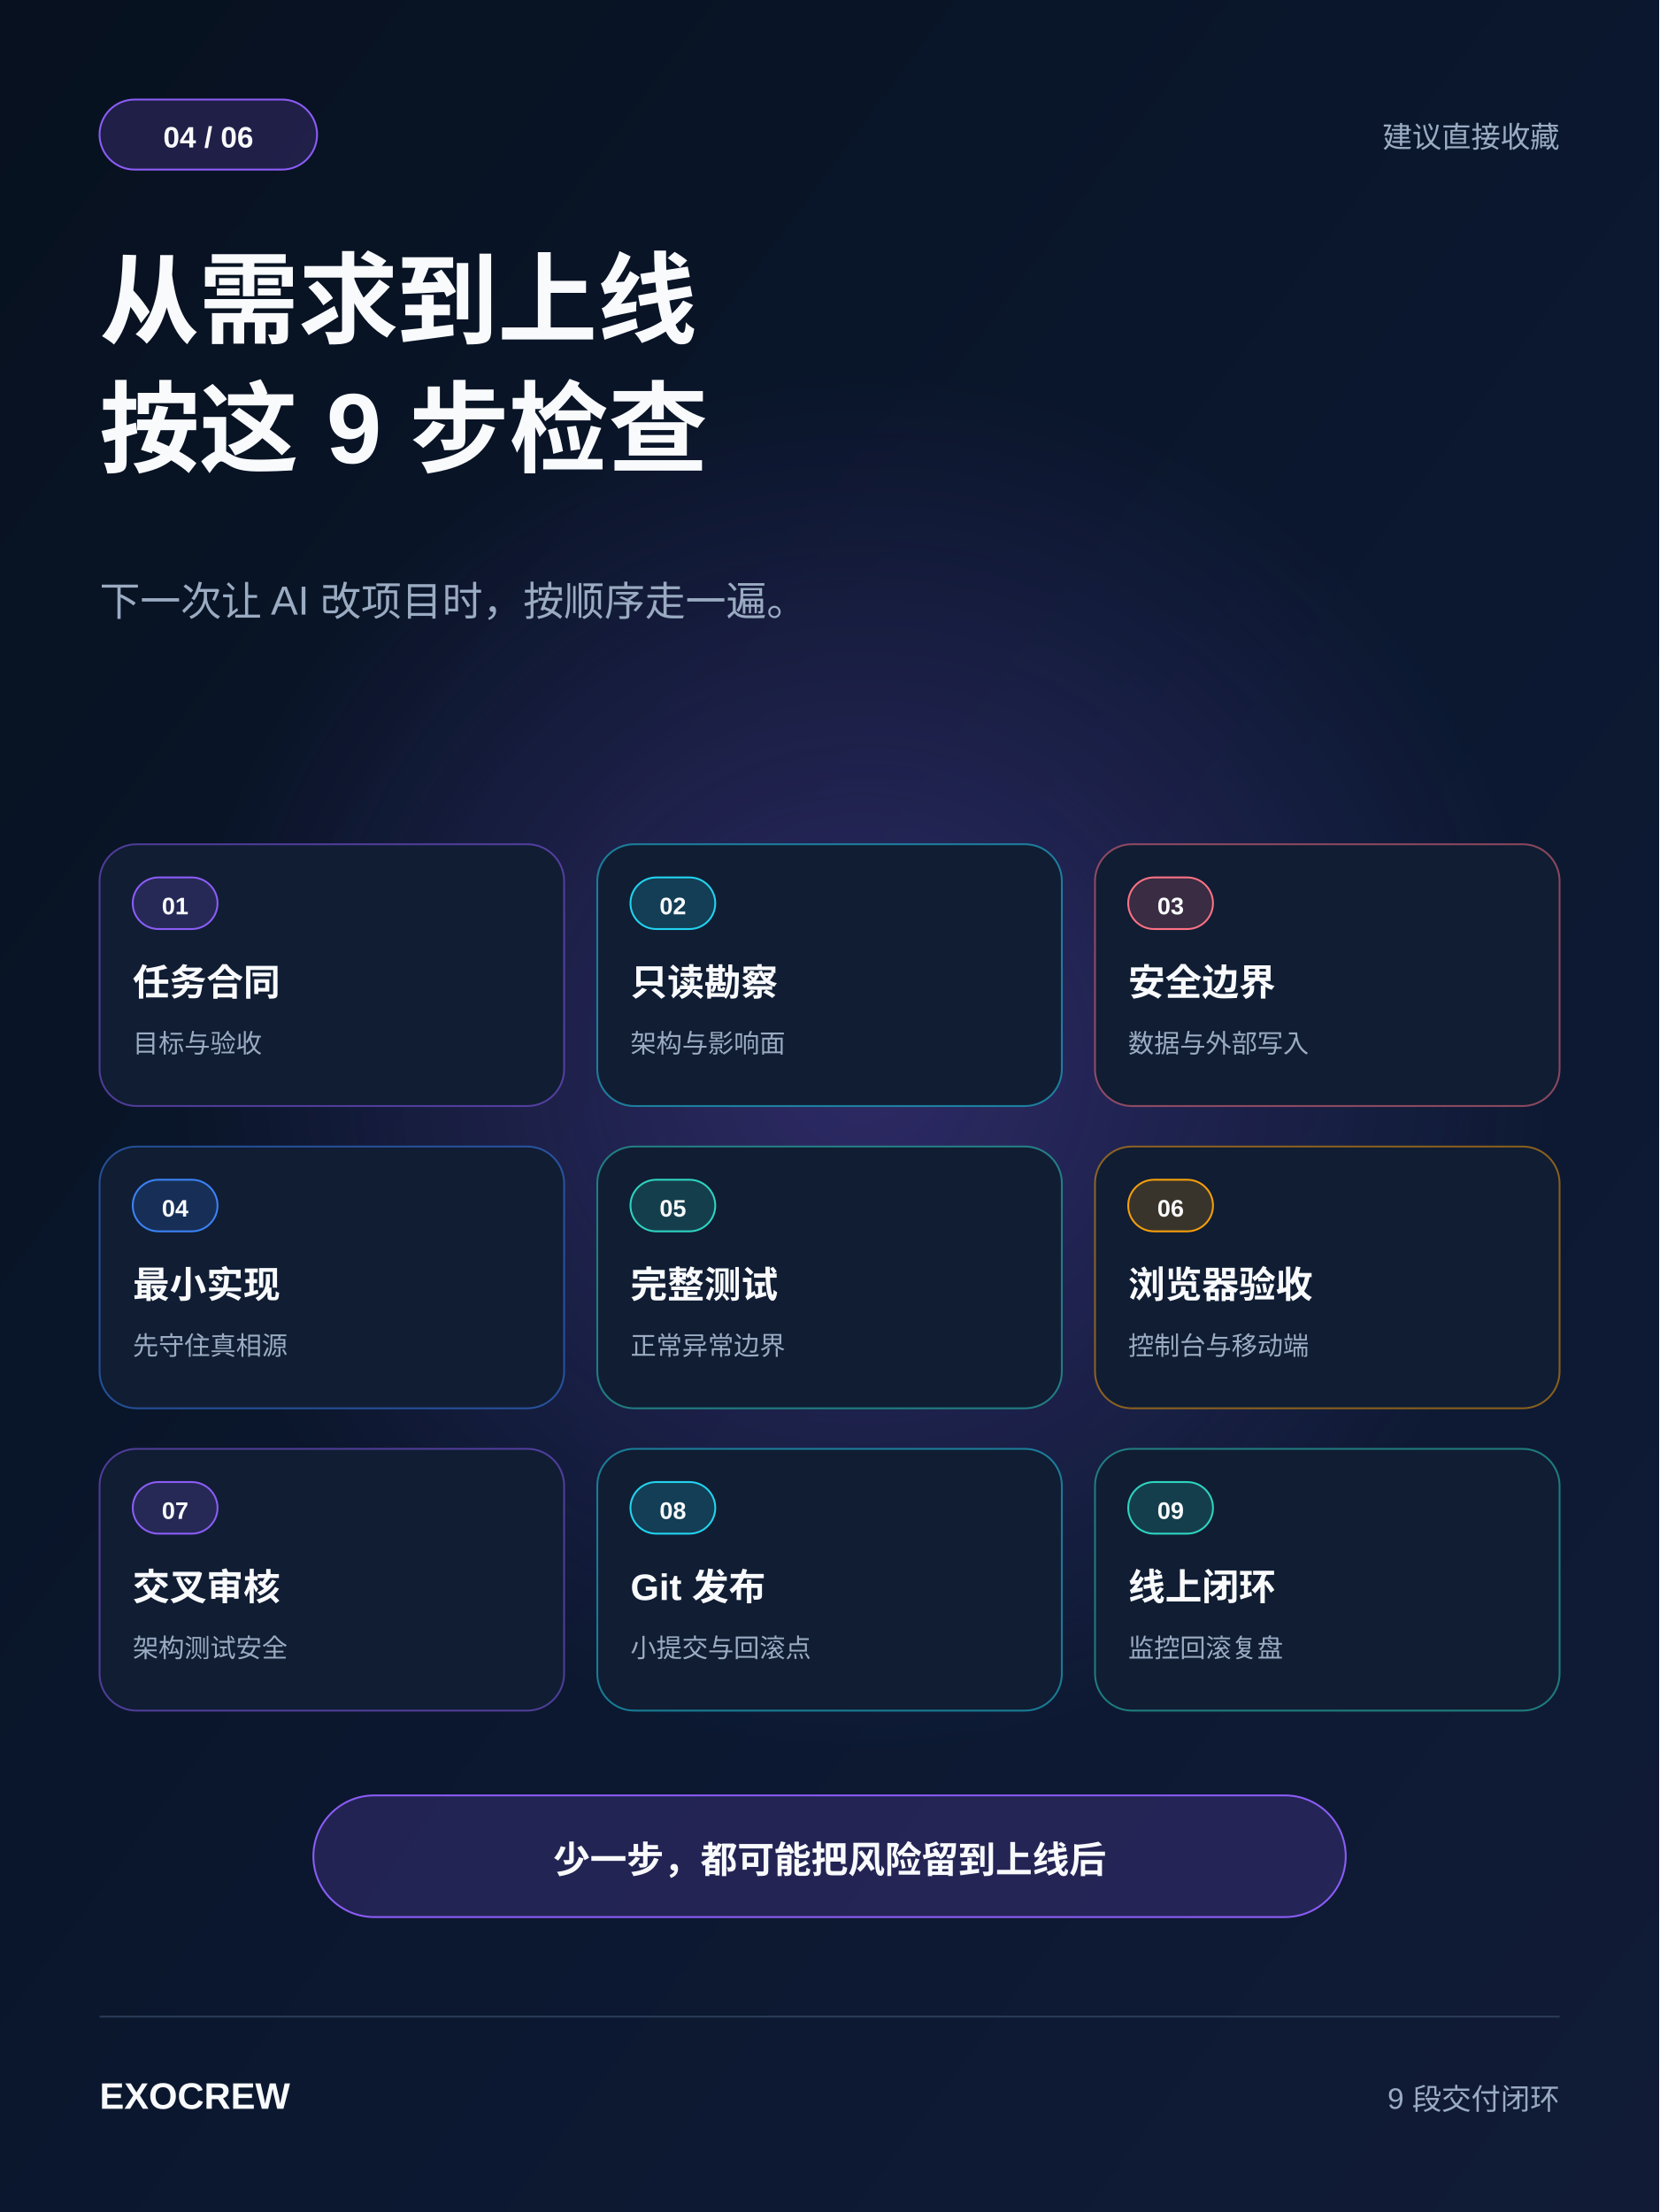
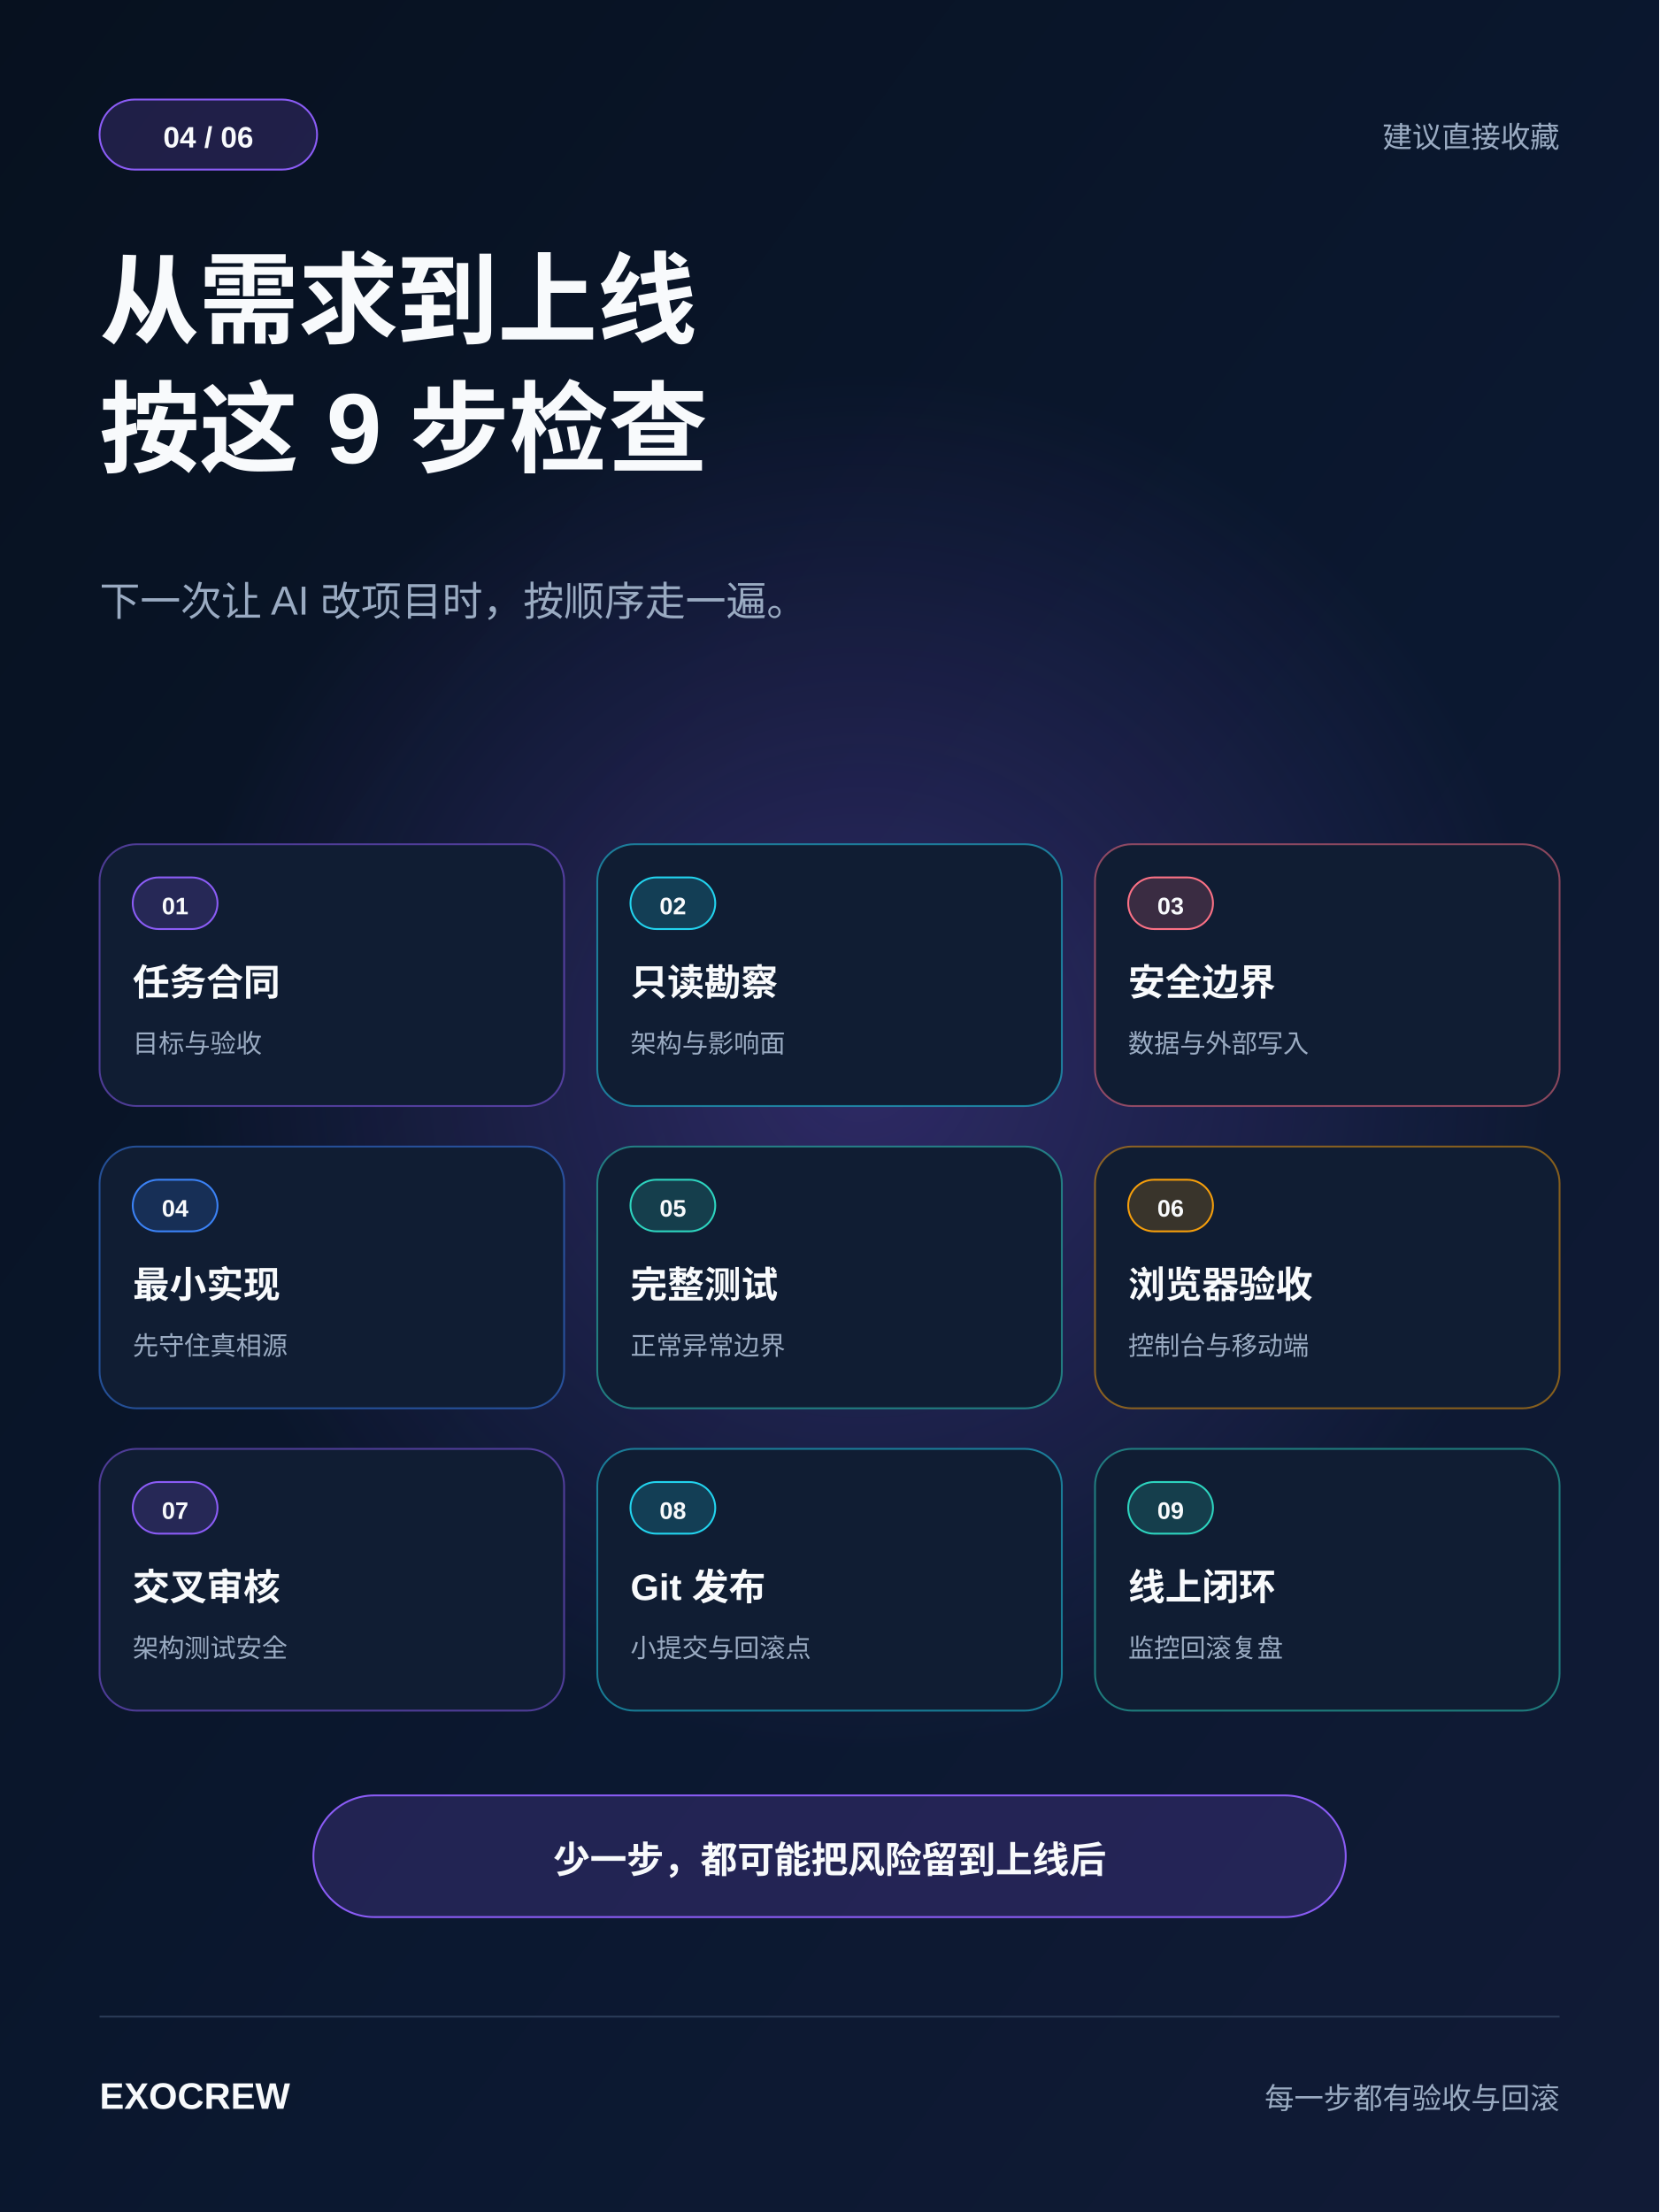
<svg xmlns="http://www.w3.org/2000/svg" width="900" height="1200" viewBox="0 0 900 1200" role="img" aria-labelledby="title desc">
  <defs>
    <linearGradient id="bg" x1="0" y1="0" x2="1" y2="1">
      <stop offset="0" stop-color="#07111f" />
      <stop offset="0.58" stop-color="#0b1830" />
      <stop offset="1" stop-color="#111b36" />
    </linearGradient>
    <radialGradient id="glow" cx="50%" cy="50%" r="50%">
      <stop offset="0" stop-color="#8b5cf6" stop-opacity="0.28" />
      <stop offset="1" stop-color="#8b5cf6" stop-opacity="0" />
    </radialGradient>
    <filter id="shadow" x="-20%" y="-20%" width="140%" height="140%">
      <feDropShadow dx="0" dy="12" stdDeviation="18" flood-color="#020617" flood-opacity="0.42" />
    </filter>
  </defs>
  <rect width="900" height="1200" rx="0" fill="url(#bg)" />
  <circle cx="468" cy="576" r="378" fill="url(#glow)" />
  <g font-family="-apple-system,BlinkMacSystemFont,'Segoe UI','PingFang SC','Microsoft YaHei',Arial,sans-serif">
    <rect x="54" y="54" width="118" height="38" rx="19" fill="#8b5cf6" fill-opacity="0.18" stroke="#8b5cf6" />
    <text x="113" y="80" fill="#f8fafc" font-size="16" font-weight="700" text-anchor="middle">04 / 06</text>
    <text x="846" y="80" fill="#9aabc2" font-size="16" text-anchor="end">建议直接收藏</text>
    <text x="54" y="182" fill="#f8fafc" font-size="54" font-weight="700" text-anchor="start">从需求到上线</text>
    <text x="54" y="252" fill="#f8fafc" font-size="54" font-weight="700" text-anchor="start">按这 9 步检查</text>
    <text x="54" y="334" fill="#9aabc2" font-size="22" font-weight="400" text-anchor="start">下一次让 AI 改项目时，按顺序走一遍。</text>
    <rect x="54" y="458" width="252" height="142" rx="20" fill="#101d33" stroke="#8b5cf6" stroke-opacity="0.52" />
    <rect x="72" y="476" width="46" height="28" rx="14" fill="#8b5cf6" fill-opacity="0.18" stroke="#8b5cf6" />
    <text x="95" y="496" fill="#f8fafc" font-size="13" font-weight="700" text-anchor="middle">01</text>
    <text x="72" y="540" fill="#f8fafc" font-size="20" font-weight="700">任务合同</text>
    <text x="72" y="571" fill="#9aabc2" font-size="14">目标与验收</text>
    <rect x="324" y="458" width="252" height="142" rx="20" fill="#101d33" stroke="#22d3ee" stroke-opacity="0.52" />
    <rect x="342" y="476" width="46" height="28" rx="14" fill="#22d3ee" fill-opacity="0.18" stroke="#22d3ee" />
    <text x="365" y="496" fill="#f8fafc" font-size="13" font-weight="700" text-anchor="middle">02</text>
    <text x="342" y="540" fill="#f8fafc" font-size="20" font-weight="700">只读勘察</text>
    <text x="342" y="571" fill="#9aabc2" font-size="14">架构与影响面</text>
    <rect x="594" y="458" width="252" height="142" rx="20" fill="#101d33" stroke="#fb7185" stroke-opacity="0.52" />
    <rect x="612" y="476" width="46" height="28" rx="14" fill="#fb7185" fill-opacity="0.18" stroke="#fb7185" />
    <text x="635" y="496" fill="#f8fafc" font-size="13" font-weight="700" text-anchor="middle">03</text>
    <text x="612" y="540" fill="#f8fafc" font-size="20" font-weight="700">安全边界</text>
    <text x="612" y="571" fill="#9aabc2" font-size="14">数据与外部写入</text>
    <rect x="54" y="622" width="252" height="142" rx="20" fill="#101d33" stroke="#3b82f6" stroke-opacity="0.52" />
    <rect x="72" y="640" width="46" height="28" rx="14" fill="#3b82f6" fill-opacity="0.18" stroke="#3b82f6" />
    <text x="95" y="660" fill="#f8fafc" font-size="13" font-weight="700" text-anchor="middle">04</text>
    <text x="72" y="704" fill="#f8fafc" font-size="20" font-weight="700">最小实现</text>
    <text x="72" y="735" fill="#9aabc2" font-size="14">先守住真相源</text>
    <rect x="324" y="622" width="252" height="142" rx="20" fill="#101d33" stroke="#2dd4bf" stroke-opacity="0.52" />
    <rect x="342" y="640" width="46" height="28" rx="14" fill="#2dd4bf" fill-opacity="0.18" stroke="#2dd4bf" />
    <text x="365" y="660" fill="#f8fafc" font-size="13" font-weight="700" text-anchor="middle">05</text>
    <text x="342" y="704" fill="#f8fafc" font-size="20" font-weight="700">完整测试</text>
    <text x="342" y="735" fill="#9aabc2" font-size="14">正常异常边界</text>
    <rect x="594" y="622" width="252" height="142" rx="20" fill="#101d33" stroke="#f59e0b" stroke-opacity="0.52" />
    <rect x="612" y="640" width="46" height="28" rx="14" fill="#f59e0b" fill-opacity="0.18" stroke="#f59e0b" />
    <text x="635" y="660" fill="#f8fafc" font-size="13" font-weight="700" text-anchor="middle">06</text>
    <text x="612" y="704" fill="#f8fafc" font-size="20" font-weight="700">浏览器验收</text>
    <text x="612" y="735" fill="#9aabc2" font-size="14">控制台与移动端</text>
    <rect x="54" y="786" width="252" height="142" rx="20" fill="#101d33" stroke="#8b5cf6" stroke-opacity="0.52" />
    <rect x="72" y="804" width="46" height="28" rx="14" fill="#8b5cf6" fill-opacity="0.18" stroke="#8b5cf6" />
    <text x="95" y="824" fill="#f8fafc" font-size="13" font-weight="700" text-anchor="middle">07</text>
    <text x="72" y="868" fill="#f8fafc" font-size="20" font-weight="700">交叉审核</text>
    <text x="72" y="899" fill="#9aabc2" font-size="14">架构测试安全</text>
    <rect x="324" y="786" width="252" height="142" rx="20" fill="#101d33" stroke="#22d3ee" stroke-opacity="0.52" />
    <rect x="342" y="804" width="46" height="28" rx="14" fill="#22d3ee" fill-opacity="0.18" stroke="#22d3ee" />
    <text x="365" y="824" fill="#f8fafc" font-size="13" font-weight="700" text-anchor="middle">08</text>
    <text x="342" y="868" fill="#f8fafc" font-size="20" font-weight="700">Git 发布</text>
    <text x="342" y="899" fill="#9aabc2" font-size="14">小提交与回滚点</text>
    <rect x="594" y="786" width="252" height="142" rx="20" fill="#101d33" stroke="#2dd4bf" stroke-opacity="0.52" />
    <rect x="612" y="804" width="46" height="28" rx="14" fill="#2dd4bf" fill-opacity="0.18" stroke="#2dd4bf" />
    <text x="635" y="824" fill="#f8fafc" font-size="13" font-weight="700" text-anchor="middle">09</text>
    <text x="612" y="868" fill="#f8fafc" font-size="20" font-weight="700">线上闭环</text>
    <text x="612" y="899" fill="#9aabc2" font-size="14">监控回滚复盘</text>
    <rect x="170" y="974" width="560" height="66" rx="33" fill="#8b5cf6" fill-opacity="0.18" stroke="#8b5cf6" />
    <text x="450" y="1016" fill="#f8fafc" font-size="20" font-weight="700" text-anchor="middle">少一步，都可能把风险留到上线后</text>
    <line x1="54" y1="1094" x2="846" y2="1094" stroke="#2a3b57" />
    <text x="54" y="1144" fill="#f8fafc" font-size="20" font-weight="700">EXOCREW</text>
-     <text x="846" y="1144" fill="#9aabc2" font-size="16" text-anchor="end">9 段交付闭环</text>
+     <text x="846" y="1144" fill="#9aabc2" font-size="16" text-anchor="end">每一步都有验收与回滚</text>
  </g>
</svg>
